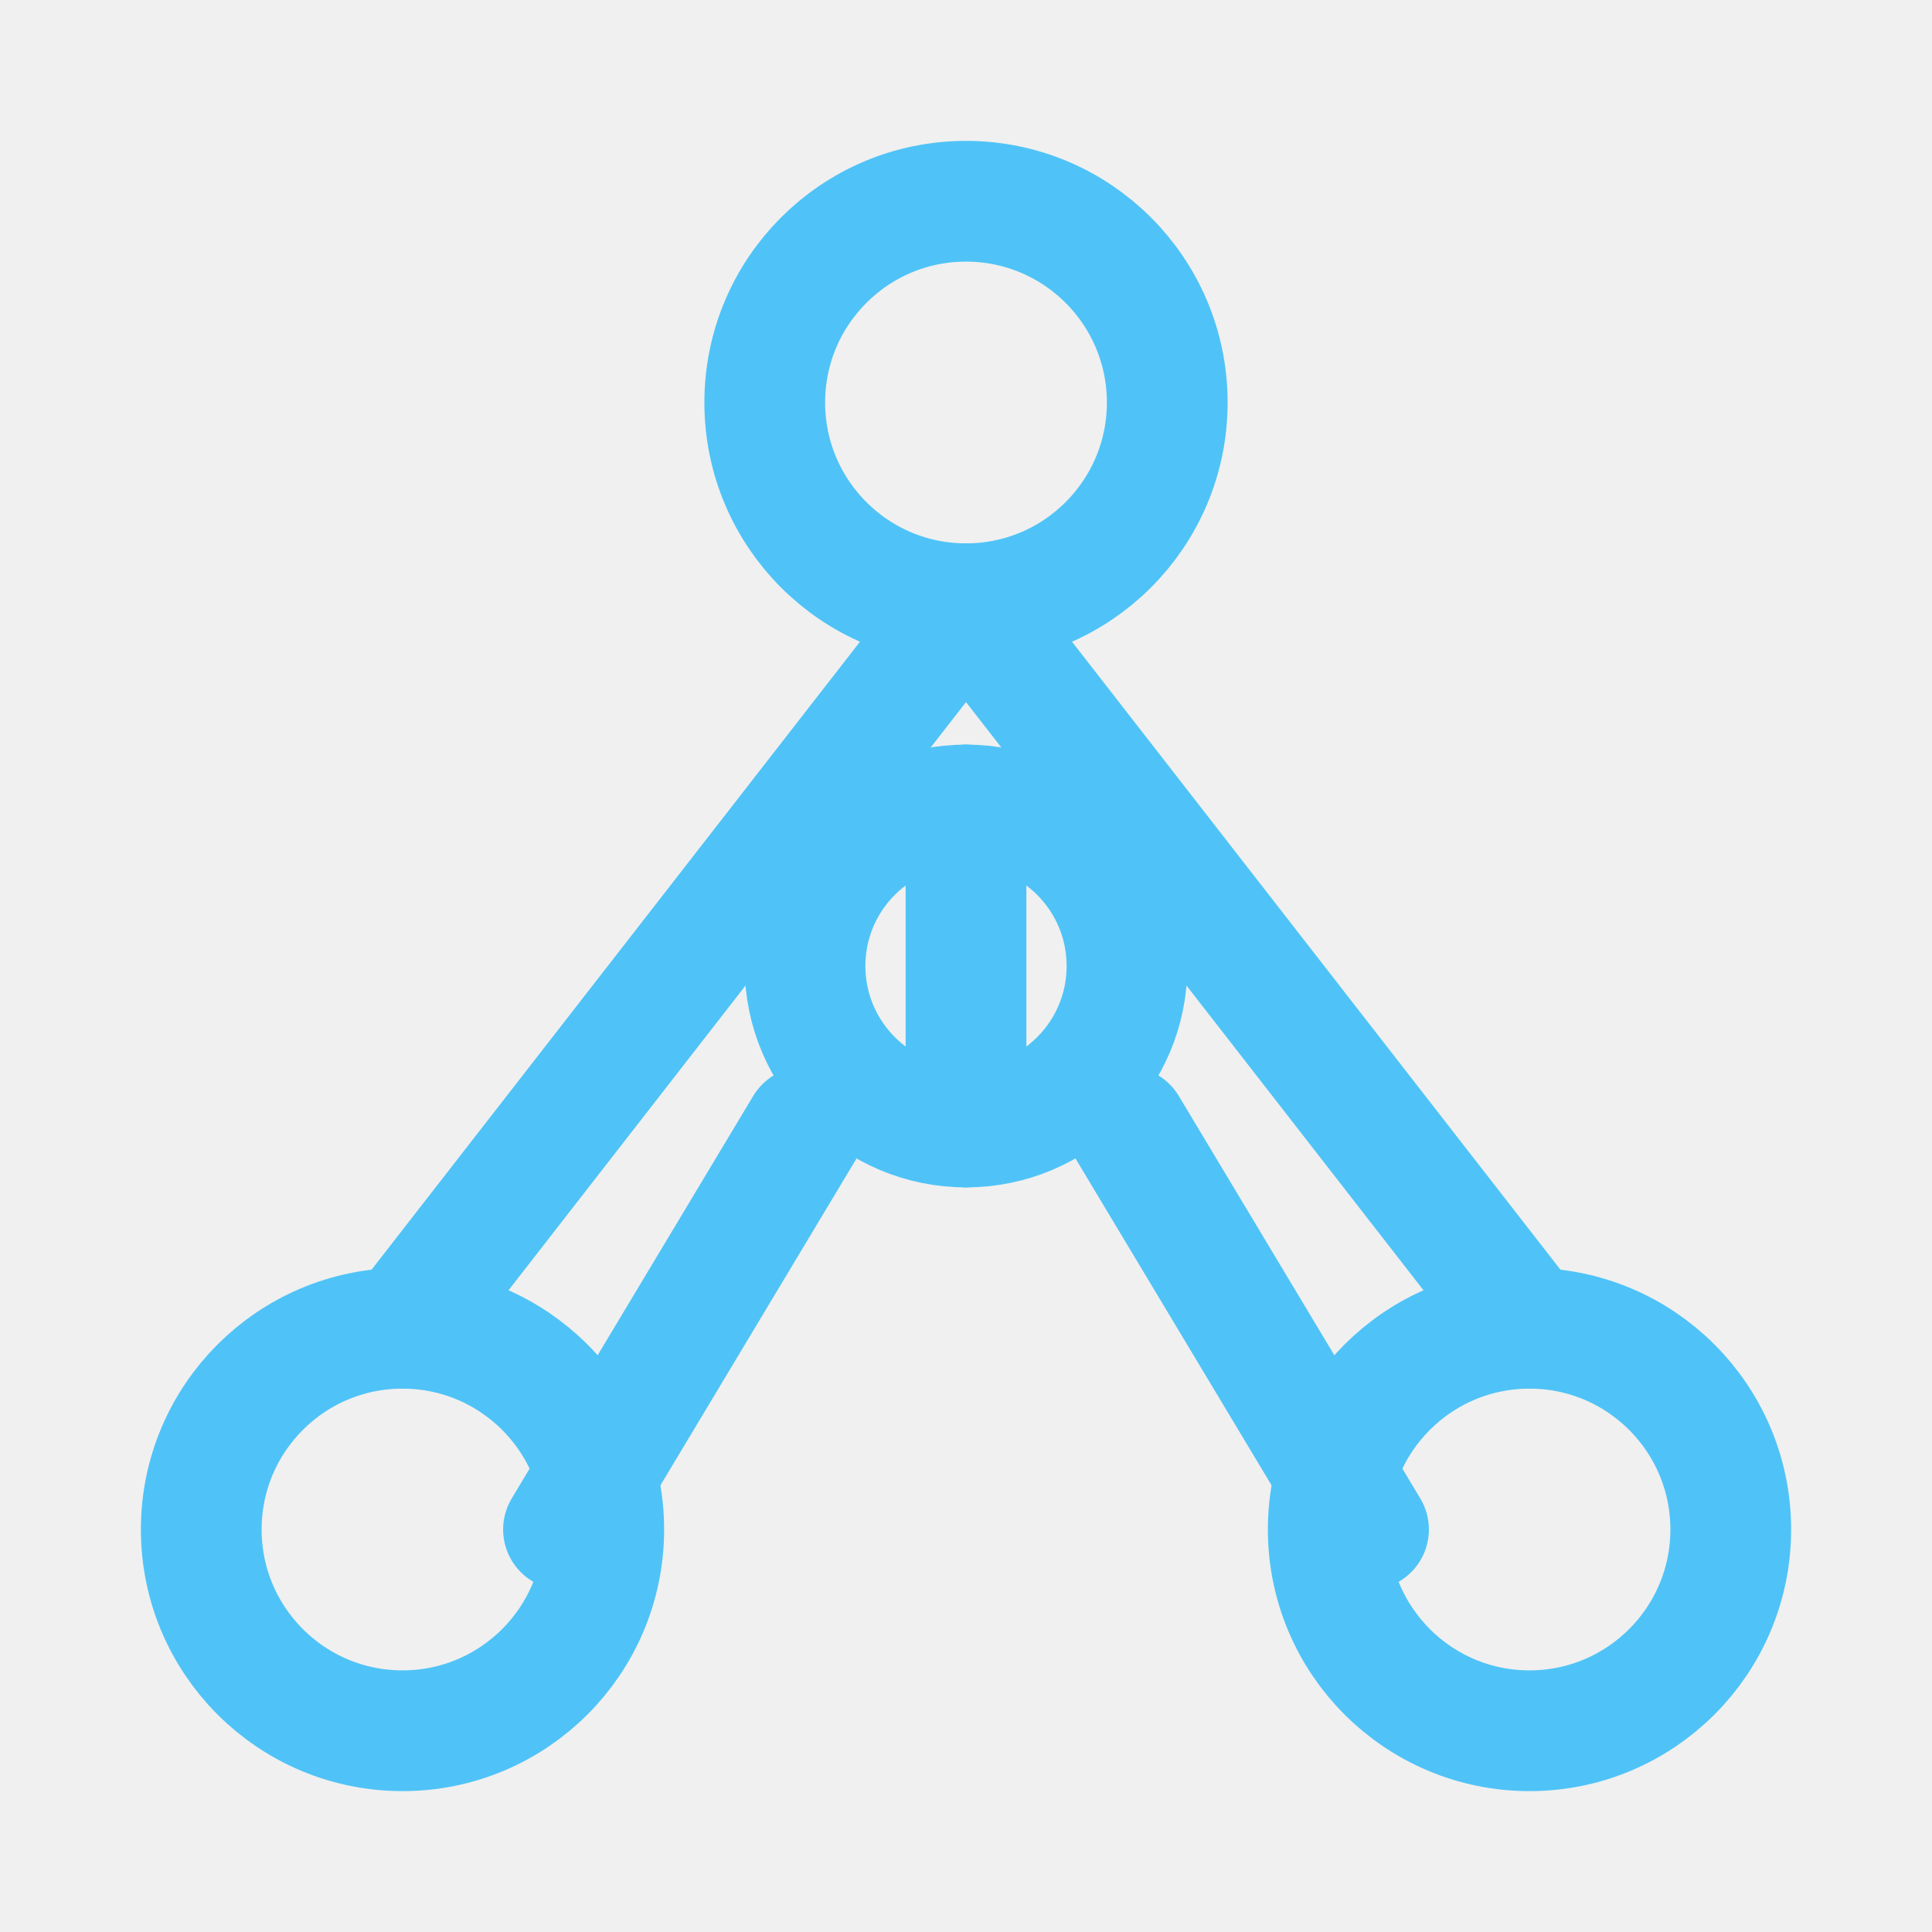
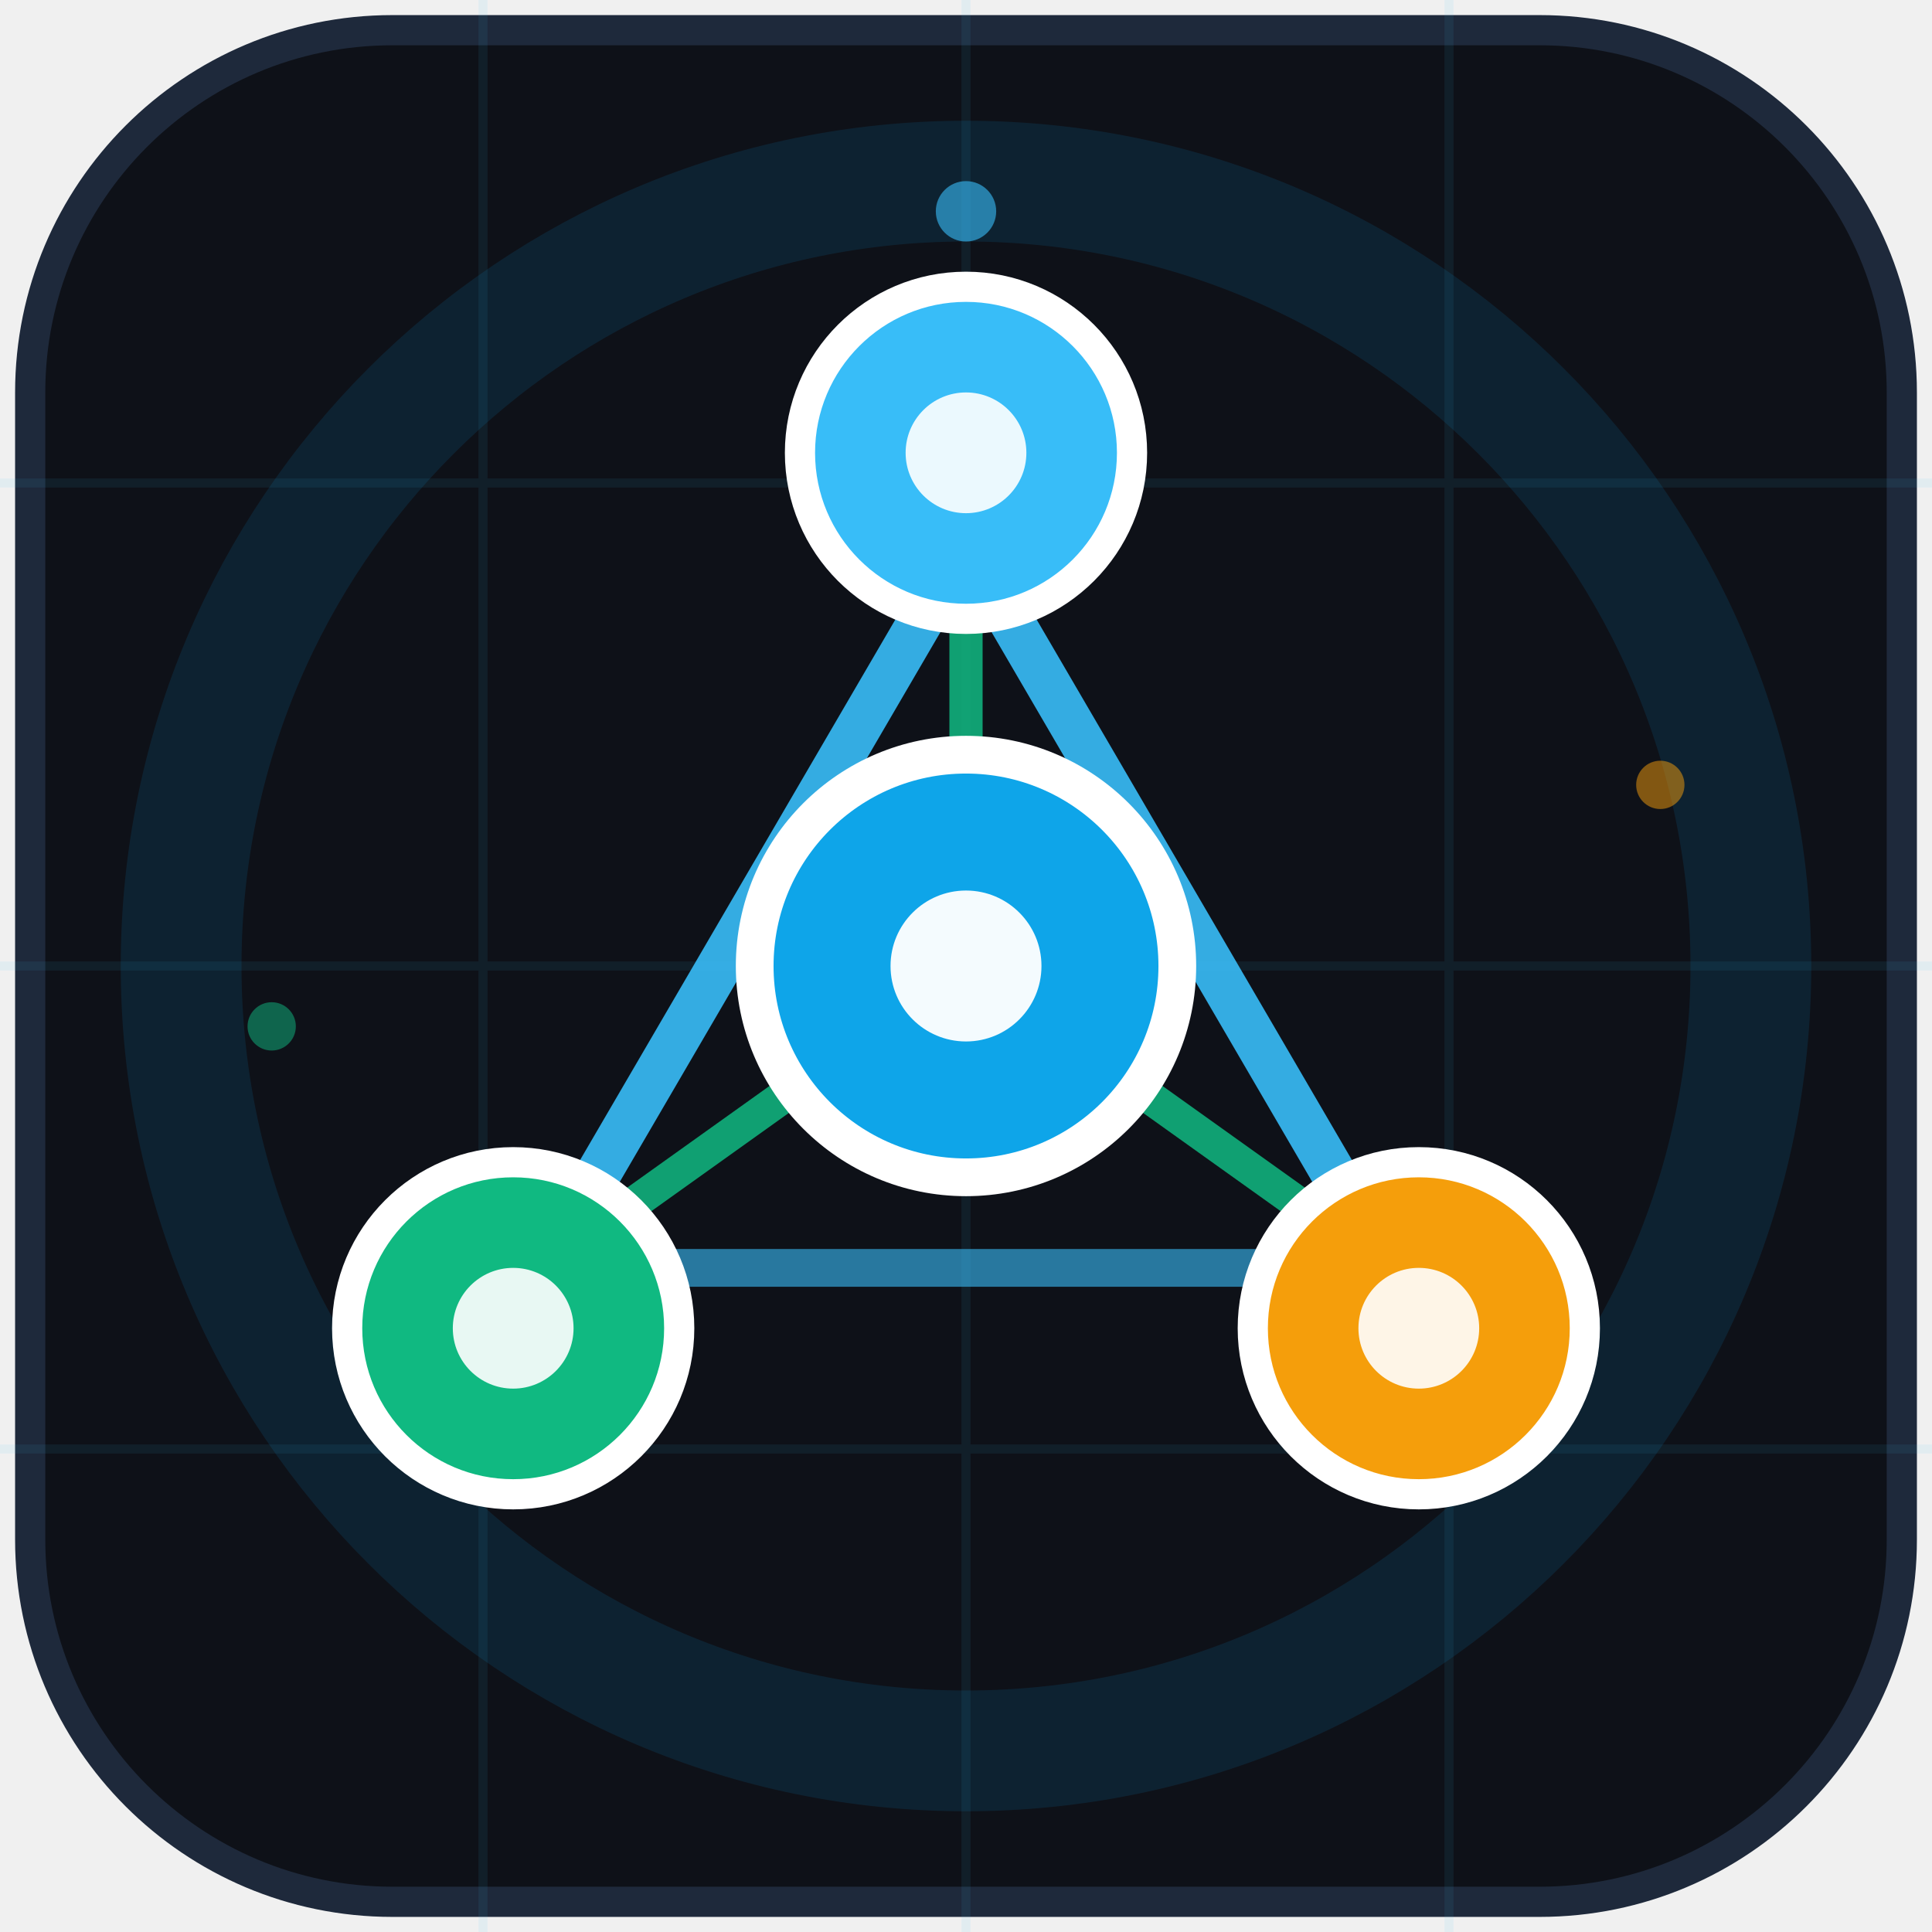
- <svg xmlns="http://www.w3.org/2000/svg" viewBox="0 0 24 24" fill="none" stroke="#4fc3f7" stroke-width="1.5" stroke-linecap="round" stroke-linejoin="round">
-   <circle cx="12" cy="5" r="2.5" />
-   <circle cx="5" cy="19" r="2.5" />
-   <circle cx="19" cy="19" r="2.5" />
-   <circle cx="12" cy="12" r="2" />
-   <line x1="12" y1="7.5" x2="5" y2="16.5" />
-   <line x1="12" y1="7.5" x2="19" y2="16.5" />
-   <line x1="7" y1="19" x2="10" y2="14" />
-   <line x1="17" y1="19" x2="14" y2="14" />
-   <line x1="12" y1="14" x2="12" y2="10" />
+ <svg xmlns="http://www.w3.org/2000/svg" viewBox="0 0 128 128" width="128" height="128">
+   <rect x="2" y="2" width="124" height="124" rx="24" fill="#0e1118" stroke="#1e293b" stroke-width="2" />
+   <g opacity="0.08" stroke="#38bdf8" stroke-width="0.6">
+     <line x1="32" y1="0" x2="32" y2="128" />
+     <line x1="64" y1="0" x2="64" y2="128" />
+     <line x1="96" y1="0" x2="96" y2="128" />
+     <line x1="0" y1="32" x2="128" y2="32" />
+     <line x1="0" y1="64" x2="128" y2="64" />
+     <line x1="0" y1="96" x2="128" y2="96" />
+   </g>
+   <circle cx="64" cy="64" r="52" fill="none" stroke="#0ea5e9" stroke-opacity="0.12" stroke-width="8" />
+   <g stroke-linecap="round" stroke-linejoin="round">
+     <line x1="64" y1="36" x2="36" y2="84" stroke="#38bdf8" stroke-width="3" opacity="0.9" />
+     <line x1="64" y1="36" x2="92" y2="84" stroke="#38bdf8" stroke-width="3" opacity="0.9" />
+     <line x1="36" y1="84" x2="92" y2="84" stroke="#38bdf8" stroke-width="2.5" opacity="0.6" />
+     <line x1="64" y1="64" x2="36" y2="84" stroke="#10b981" stroke-width="2.2" opacity="0.85" />
+     <line x1="64" y1="64" x2="92" y2="84" stroke="#10b981" stroke-width="2.2" opacity="0.85" />
+     <line x1="64" y1="64" x2="64" y2="36" stroke="#10b981" stroke-width="2.2" opacity="0.85" />
+   </g>
+   <circle cx="64" cy="64" r="14" fill="#0ea5e9" stroke="#ffffff" stroke-width="2.5" />
+   <circle cx="64" cy="64" r="5" fill="#ffffff" opacity="0.95" />
+   <circle cx="64" cy="30" r="11" fill="#38bdf8" stroke="#ffffff" stroke-width="2" />
+   <circle cx="64" cy="30" r="4" fill="#ffffff" opacity="0.9" />
+   <circle cx="34" cy="88" r="11" fill="#10b981" stroke="#ffffff" stroke-width="2" />
+   <circle cx="34" cy="88" r="4" fill="#ffffff" opacity="0.9" />
+   <circle cx="94" cy="88" r="11" fill="#f59e0b" stroke="#ffffff" stroke-width="2" />
+   <circle cx="94" cy="88" r="4" fill="#ffffff" opacity="0.9" />
+   <circle cx="64" cy="14" r="2" fill="#38bdf8" opacity="0.6" />
+   <circle cx="18" cy="68" r="1.6" fill="#10b981" opacity="0.5" />
+   <circle cx="110" cy="52" r="1.6" fill="#f59e0b" opacity="0.5" />
</svg>
